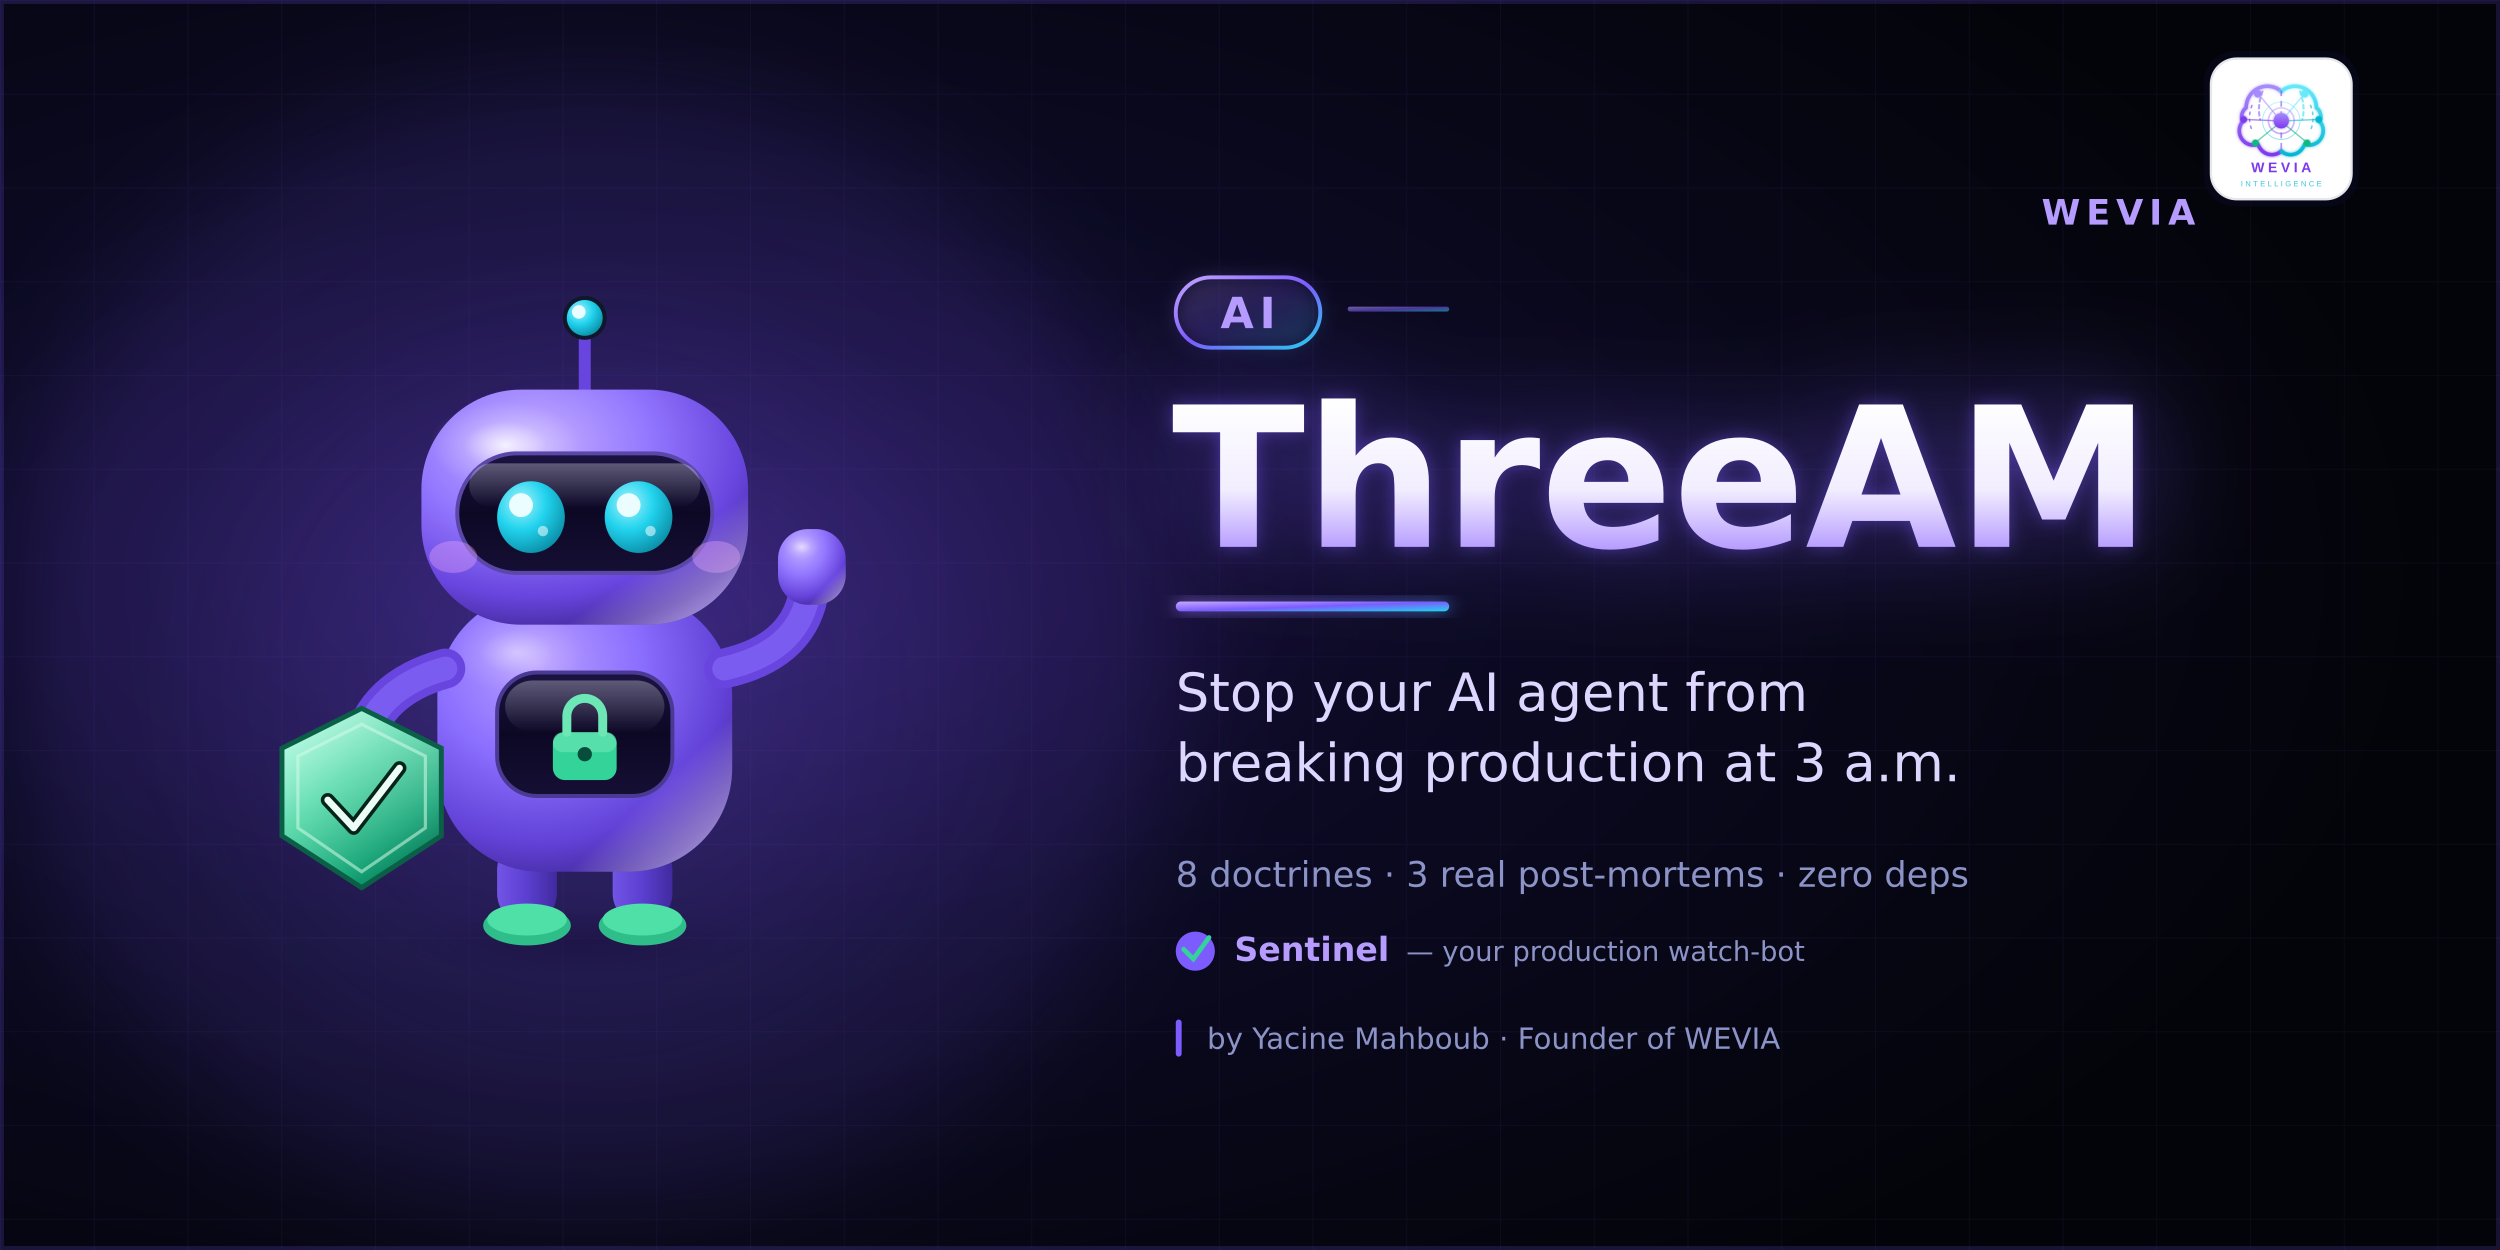
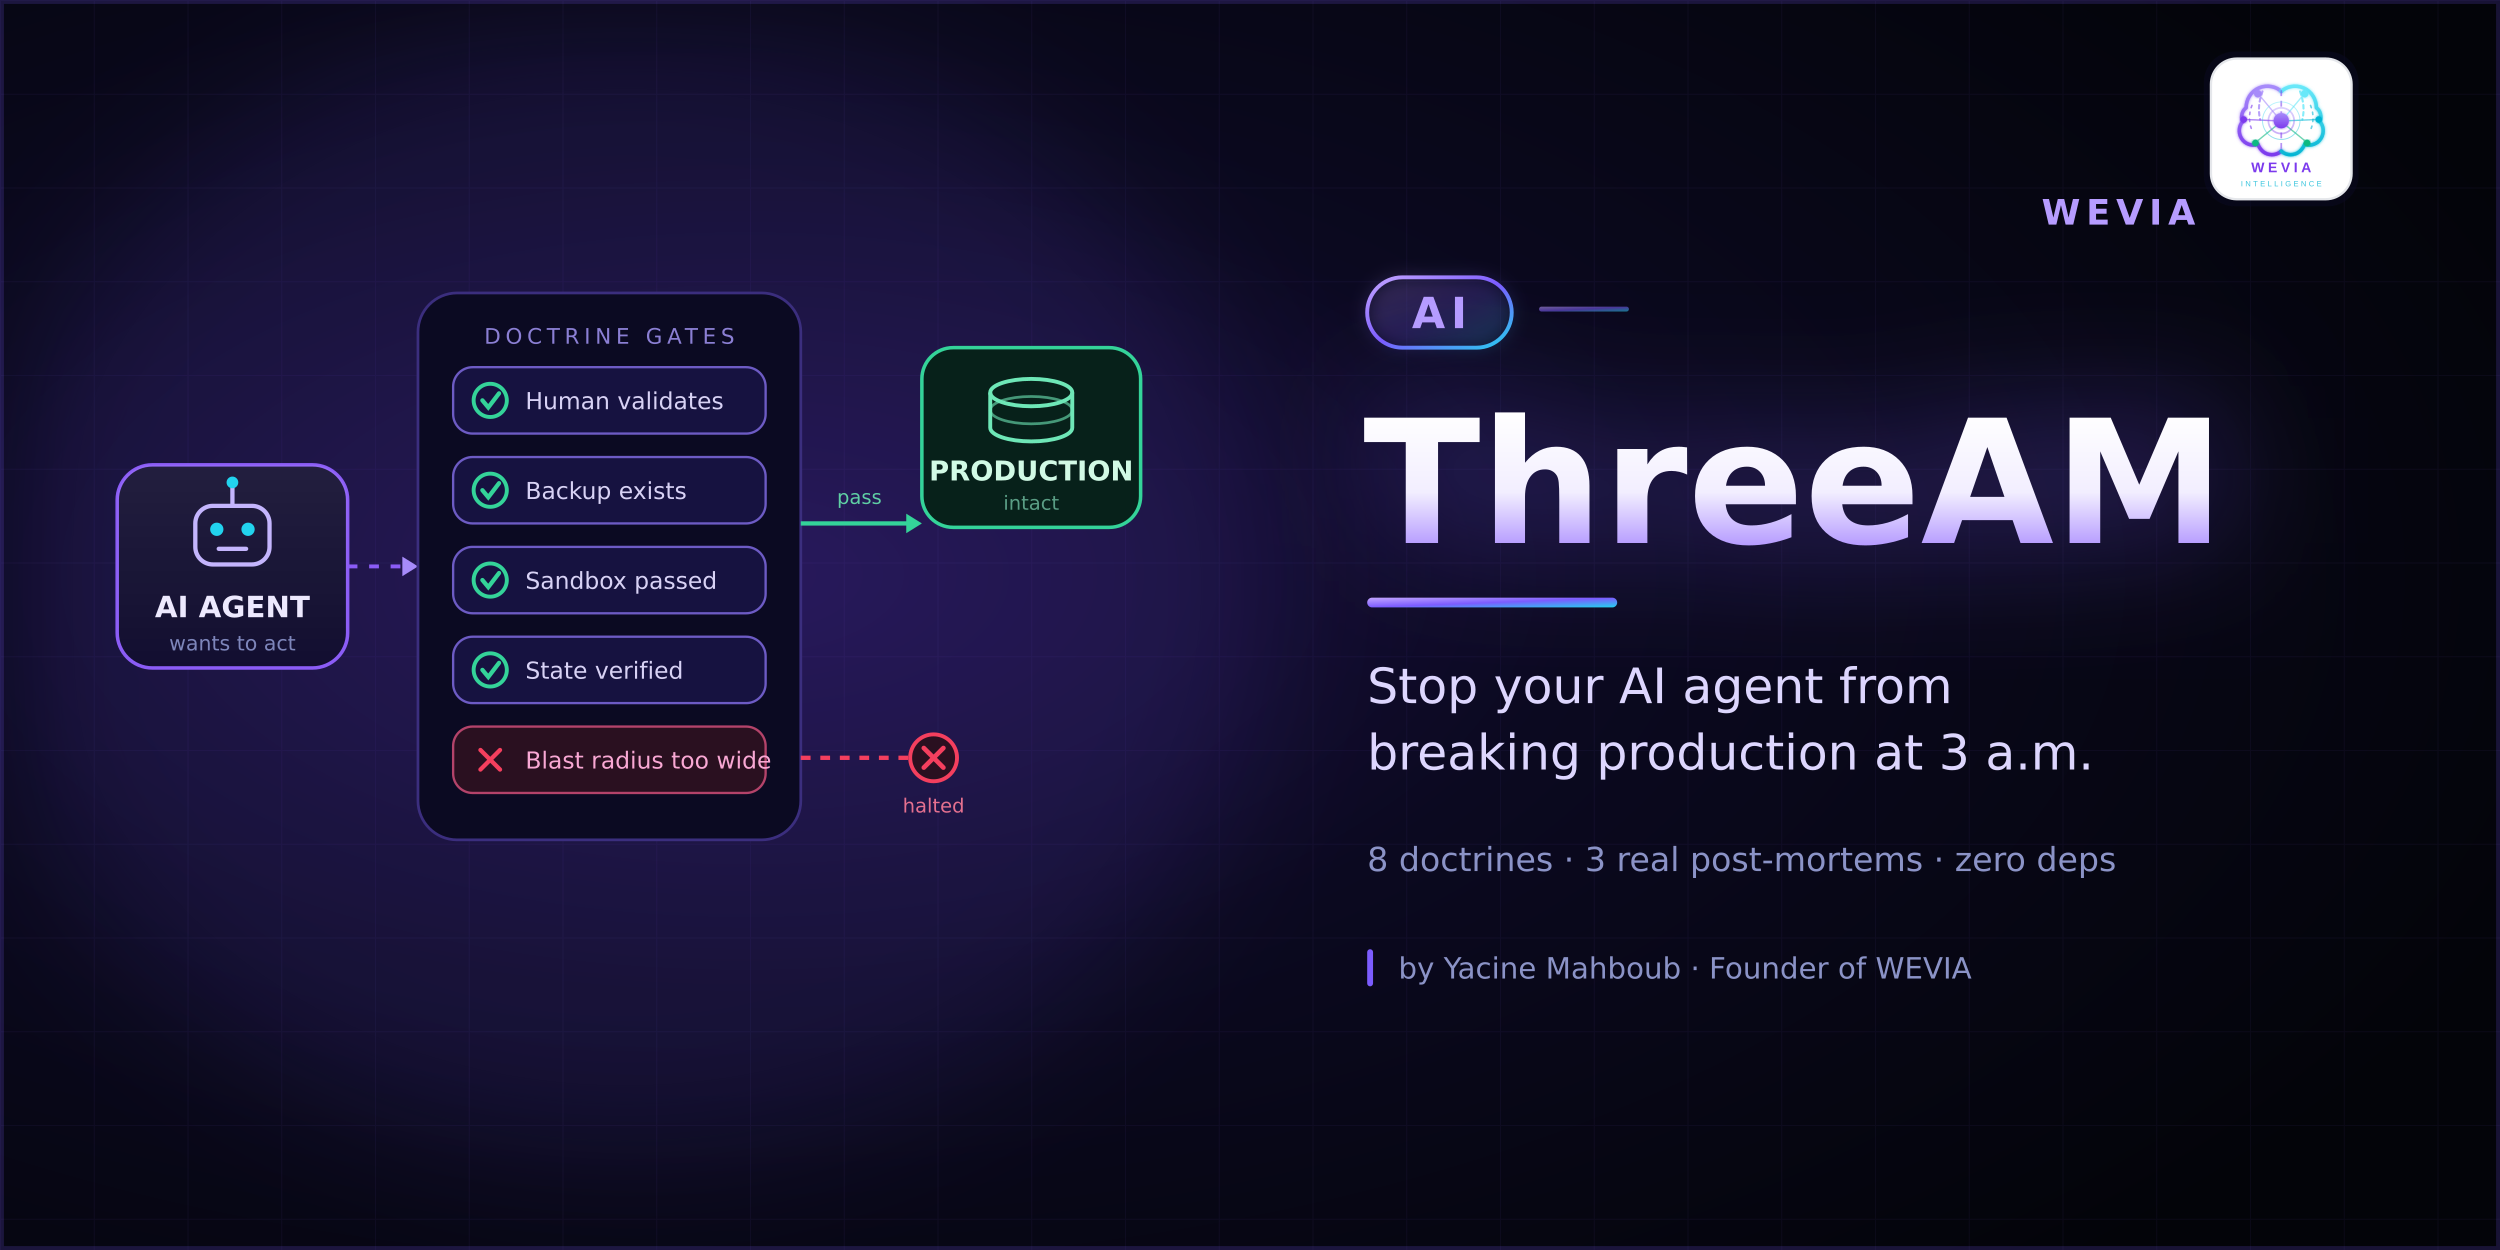
<svg xmlns="http://www.w3.org/2000/svg" viewBox="0 0 1280 640" width="1280" height="640">
  <defs>
-     <radialGradient id="amb" cx="0.26" cy="0.46" r="0.72">
-       <stop offset="0" stop-color="#241452" />
-       <stop offset="0.42" stop-color="#0c0a24" />
+     <radialGradient id="amb" cx="0.30" cy="0.46" r="0.76">
+       <stop offset="0" stop-color="#1d1148" />
+       <stop offset="0.44" stop-color="#0b0920" />
      <stop offset="1" stop-color="#030409" />
    </radialGradient>
    <linearGradient id="neon" x1="0" y1="0" x2="1" y2="1">
      <stop offset="0" stop-color="#C4A6FF" />
      <stop offset="0.5" stop-color="#7C5CFF" />
      <stop offset="1" stop-color="#22D3EE" />
    </linearGradient>
    <linearGradient id="txtg" x1="0" y1="0" x2="0" y2="1">
      <stop offset="0" stop-color="#FFFFFF" />
      <stop offset="0.6" stop-color="#F2EEFF" />
      <stop offset="1" stop-color="#B69CFF" />
    </linearGradient>
+     <linearGradient id="nodeGloss" x1="0" y1="0" x2="0" y2="1">
+       <stop offset="0" stop-color="#FFFFFF" stop-opacity="0.07" />
+       <stop offset="1" stop-color="#FFFFFF" stop-opacity="0" />
+     </linearGradient>
    <filter id="bL" x="-100%" y="-100%" width="300%" height="300%">
-       <feGaussianBlur stdDeviation="30" />
+       <feGaussianBlur stdDeviation="34" />
    </filter>
    <filter id="bS" x="-60%" y="-60%" width="220%" height="220%">
      <feGaussianBlur stdDeviation="4.5" />
    </filter>
    <pattern id="mesh" width="48" height="48" patternUnits="userSpaceOnUse">
-       <path d="M48 0H0V48" fill="none" stroke="#8B5CF6" stroke-opacity="0.06" stroke-width="1" />
+       <path d="M48 0H0V48" fill="none" stroke="#8B5CF6" stroke-opacity="0.055" stroke-width="1" />
    </pattern>
-     <radialGradient id="stage" cx="0.5" cy="0.5" r="0.5">
-       <stop offset="0" stop-color="#7C5CFF" stop-opacity="0.20" />
-       <stop offset="1" stop-color="#7C5CFF" stop-opacity="0" />
-     </radialGradient>
  </defs>
  <rect width="1280" height="640" fill="url(#amb)" />
  <rect width="1280" height="640" fill="url(#mesh)" />
-   <ellipse cx="300" cy="330" rx="300" ry="290" fill="#7C5CFF" opacity="0.14" filter="url(#bL)" />
-   <ellipse cx="300" cy="350" rx="230" ry="220" fill="url(#stage)" />
+   <ellipse cx="320" cy="300" rx="330" ry="290" fill="#7C5CFF" opacity="0.11" filter="url(#bL)" />
  <g transform="translate(1132,30) scale(0.6)">
    <rect x="-6" y="-6" width="132" height="132" rx="26" fill="#0a0a20" opacity="0.55" />
    <defs>
      <linearGradient id="wgl" x1="0" y1="0" x2="0" y2="1">
        <stop offset="0%" stop-color="#a78bfa" />
        <stop offset="100%" stop-color="#7c3aed" />
      </linearGradient>
      <linearGradient id="wgr" x1="0" y1="0" x2="0" y2="1">
        <stop offset="0%" stop-color="#67e8f9" />
        <stop offset="100%" stop-color="#06b6d4" />
      </linearGradient>
      <filter id="wglow">
        <feGaussianBlur stdDeviation="1.5" result="b" />
        <feMerge>
          <feMergeNode in="b" />
          <feMergeNode in="SourceGraphic" />
        </feMerge>
      </filter>
    </defs>
    <rect width="120" height="120" rx="22" fill="#ffffff" stroke="#e5e7eb" stroke-width="2" />
    <path d="     M60,28     C56,24 48,22 41,25     C34,28 30,35 30,42     C27,44 25,49 27,54     C24,57 23,63 26,68     C29,73 35,75 40,73     C42,78 46,82 52,82     C57,82 60,79 60,79   " fill="none" stroke="url(#wgl)" stroke-width="3" stroke-linecap="round" stroke-linejoin="round" filter="url(#wglow)" />
    <path d="M44,28 C41,36 40,44 42,52" fill="none" stroke="#a78bfa" stroke-width="1.8" stroke-dasharray="3,3" stroke-linecap="round" opacity="0.8" />
    <path d="M35,40 C32,47 32,56 36,63" fill="none" stroke="#7c3aed" stroke-width="1.4" stroke-dasharray="2,4" stroke-linecap="round" opacity="0.6" />
    <path d="     M60,28     C64,24 72,22 79,25     C86,28 90,35 90,42     C93,44 95,49 93,54     C96,57 97,63 94,68     C91,73 85,75 80,73     C78,78 74,82 68,82     C63,82 60,79 60,79   " fill="none" stroke="url(#wgr)" stroke-width="3" stroke-linecap="round" stroke-linejoin="round" filter="url(#wglow)" />
    <path d="M76,28 C79,36 80,44 78,52" fill="none" stroke="#67e8f9" stroke-width="1.8" stroke-dasharray="3,3" stroke-linecap="round" opacity="0.8" />
    <path d="M85,40 C88,47 88,56 84,63" fill="none" stroke="#06b6d4" stroke-width="1.4" stroke-dasharray="2,4" stroke-linecap="round" opacity="0.6" />
    <line x1="60" y1="27" x2="60" y2="80" stroke="#7c3aed" stroke-width="1.5" stroke-dasharray="5,4" opacity="0.55" />
    <circle cx="40" cy="30" r="3.2" fill="#a78bfa" filter="url(#wglow)" />
    <circle cx="28" cy="52" r="2.8" fill="#7c3aed" filter="url(#wglow)" />
    <circle cx="38" cy="72" r="2.8" fill="#10b981" filter="url(#wglow)" />
    <circle cx="80" cy="30" r="3.2" fill="#67e8f9" filter="url(#wglow)" />
    <circle cx="92" cy="52" r="2.8" fill="#06b6d4" filter="url(#wglow)" />
    <circle cx="82" cy="72" r="2.8" fill="#10b981" filter="url(#wglow)" />
    <line x1="42" y1="32" x2="57" y2="50" stroke="#a78bfa" stroke-width="1.2" opacity="0.6" />
    <line x1="30" y1="52" x2="54" y2="53" stroke="#7c3aed" stroke-width="1.2" opacity="0.6" />
    <line x1="40" y1="70" x2="56" y2="57" stroke="#10b981" stroke-width="1.2" opacity="0.6" />
    <line x1="78" y1="32" x2="63" y2="50" stroke="#67e8f9" stroke-width="1.2" opacity="0.6" />
    <line x1="90" y1="52" x2="66" y2="53" stroke="#06b6d4" stroke-width="1.2" opacity="0.6" />
    <line x1="80" y1="70" x2="64" y2="57" stroke="#10b981" stroke-width="1.2" opacity="0.6" />
    <circle cx="60" cy="53" r="6.5" fill="url(#wgl)" filter="url(#wglow)" />
    <circle cx="60" cy="53" r="11" fill="none" stroke="url(#wgl)" stroke-width="1.5" opacity="0.4" />
    <circle cx="60" cy="53" r="16" fill="none" stroke="url(#wgr)" stroke-width="0.8" opacity="0.45" />
    <text x="60" y="97" font-family="Arial Black,Arial" font-weight="900" font-size="12" fill="#7c3aed" text-anchor="middle" letter-spacing="3">WEVIA</text>
    <text x="60" y="109" font-family="Arial,sans-serif" font-size="6.5" fill="#06b6d4" text-anchor="middle" letter-spacing="2" opacity="0.8">INTELLIGENCE</text>
  </g>
  <text x="1124" y="115" text-anchor="end" font-family="DejaVu Sans" font-weight="bold" font-size="18" fill="#B69CFF" letter-spacing="3">WEVIA</text>
-   <g transform="translate(126,124) scale(1.02)">
-     <defs>
-       <radialGradient id="s_body" cx="0.34" cy="0.26" r="0.82">
-         <stop offset="0" stop-color="#B9A0FF" />
-         <stop offset="0.42" stop-color="#8B6FFF" />
-         <stop offset="0.78" stop-color="#6141D6" />
-         <stop offset="1" stop-color="#3F2795" />
-       </radialGradient>
-       <radialGradient id="s_head" cx="0.34" cy="0.24" r="0.8">
-         <stop offset="0" stop-color="#C6B1FF" />
-         <stop offset="0.45" stop-color="#9377FF" />
-         <stop offset="0.8" stop-color="#6845DE" />
-         <stop offset="1" stop-color="#452B9E" />
-       </radialGradient>
-       <linearGradient id="s_rim" x1="0" y1="0" x2="1" y2="1">
-         <stop offset="0" stop-color="#E9DEFF" stop-opacity="0" />
-         <stop offset="0.72" stop-color="#E9DEFF" stop-opacity="0" />
-         <stop offset="1" stop-color="#DCC9FF" stop-opacity="0.85" />
-       </linearGradient>
-       <radialGradient id="s_spec" cx="0.5" cy="0.5" r="0.5">
-         <stop offset="0" stop-color="#FFFFFF" stop-opacity="0.85" />
-         <stop offset="0.55" stop-color="#FFFFFF" stop-opacity="0.18" />
-         <stop offset="1" stop-color="#FFFFFF" stop-opacity="0" />
-       </radialGradient>
-       <radialGradient id="s_shadow" cx="0.5" cy="0.5" r="0.5">
-         <stop offset="0" stop-color="#1A0F3D" stop-opacity="0.55" />
-         <stop offset="0.6" stop-color="#1A0F3D" stop-opacity="0.18" />
-         <stop offset="1" stop-color="#1A0F3D" stop-opacity="0" />
-       </radialGradient>
-       <linearGradient id="s_visor" x1="0" y1="0" x2="0" y2="1">
-         <stop offset="0" stop-color="#1B1442" />
-         <stop offset="0.5" stop-color="#0C0824" />
-         <stop offset="1" stop-color="#160F35" />
-       </linearGradient>
-       <linearGradient id="s_gloss" x1="0" y1="0" x2="0" y2="1">
-         <stop offset="0" stop-color="#FFFFFF" stop-opacity="0.30" />
-         <stop offset="1" stop-color="#FFFFFF" stop-opacity="0" />
-       </linearGradient>
-       <linearGradient id="s_shield" x1="0.15" y1="0" x2="0.9" y2="1">
-         <stop offset="0" stop-color="#7DF7CE" />
-         <stop offset="0.35" stop-color="#34D399" />
-         <stop offset="0.72" stop-color="#12A374" />
-         <stop offset="1" stop-color="#0A6E52" />
-       </linearGradient>
-       <linearGradient id="s_shieldGloss" x1="0" y1="0" x2="0.4" y2="1">
-         <stop offset="0" stop-color="#FFFFFF" stop-opacity="0.55" />
-         <stop offset="1" stop-color="#FFFFFF" stop-opacity="0" />
-       </linearGradient>
-       <radialGradient id="s_eye" cx="0.35" cy="0.3" r="0.75">
-         <stop offset="0" stop-color="#A5F3FC" />
-         <stop offset="0.5" stop-color="#22D3EE" />
-         <stop offset="1" stop-color="#0B8FA8" />
-       </radialGradient>
-       <linearGradient id="s_leg" x1="0" y1="0" x2="1" y2="0">
-         <stop offset="0" stop-color="#7355E6" />
-         <stop offset="0.5" stop-color="#5B3FD0" />
-         <stop offset="1" stop-color="#412A9E" />
-       </linearGradient>
-     </defs>
-     <ellipse cx="170" cy="352" rx="92" ry="18" fill="url(#s_shadow)" />
+   <g font-family="DejaVu Sans">
+     <g transform="translate(60,290)">
+       <rect x="0" y="-52" width="118" height="104" rx="18" fill="#120e30" stroke="#8B5CF6" stroke-width="1.8" />
+       <rect x="0" y="-52" width="118" height="104" rx="18" fill="url(#nodeGloss)" />
+       <g transform="translate(59,-16)">
+         <rect x="-19" y="-15" width="38" height="30" rx="9" fill="none" stroke="#C4B5FD" stroke-width="2.2" />
+         <circle cx="-8" cy="-3" r="3.4" fill="#22D3EE" />
+         <circle cx="8" cy="-3" r="3.4" fill="#22D3EE" />
+         <path d="M-7,7 L7,7" stroke="#C4B5FD" stroke-width="2.2" stroke-linecap="round" />
+         <path d="M0,-15 L0,-24" stroke="#C4B5FD" stroke-width="2.2" stroke-linecap="round" />
+         <circle cx="0" cy="-27" r="3" fill="#22D3EE" />
+       </g>
+       <text x="59" y="26" text-anchor="middle" font-size="15" font-weight="bold" fill="#EDE9FE">AI AGENT</text>
+       <text x="59" y="43" text-anchor="middle" font-size="10.5" fill="#7E86BB">wants to act</text>
+     </g>
+     <path d="M178,290 L212,290" stroke="#8B5CF6" stroke-width="2" stroke-dasharray="5 6" />
+     <path d="M206,285 L214,290 L206,295 Z" fill="#A78BFA" />
+     <rect x="214" y="150" width="196" height="280" rx="20" fill="#0b0a22" stroke="#3B2E7E" stroke-width="1.4" />
+     <text x="312" y="176" text-anchor="middle" font-size="11" fill="#8B7FD4" letter-spacing="2.4">DOCTRINE GATES</text>
    <g>
-       <rect x="126" y="300" width="30" height="42" rx="15" fill="url(#s_leg)" />
-       <rect x="184" y="300" width="30" height="42" rx="15" fill="url(#s_leg)" />
-       <ellipse cx="141" cy="343" rx="22" ry="10" fill="#2FBE8A" />
-       <ellipse cx="141" cy="340" rx="20" ry="8" fill="#4FE0A8" />
-       <ellipse cx="199" cy="343" rx="22" ry="10" fill="#2FBE8A" />
-       <ellipse cx="199" cy="340" rx="20" ry="8" fill="#4FE0A8" />
+       <g transform="translate(232,204)">
+         <rect x="0" y="-16" width="160" height="34" rx="10" fill="#161240" stroke="#6D5BC4" stroke-width="1.2" />
+         <circle cx="19" cy="1" r="8.5" fill="none" stroke="#34D399" stroke-width="2" />
+         <path d="M15,1 L18,4.6 L23.5,-2.6" stroke="#34D399" stroke-width="2.2" fill="none" stroke-linecap="round" />
+         <text x="37" y="5.5" font-size="12" fill="#D8D2F5">Human validates</text>
+       </g>
+       <g transform="translate(232,250)">
+         <rect x="0" y="-16" width="160" height="34" rx="10" fill="#161240" stroke="#6D5BC4" stroke-width="1.2" />
+         <circle cx="19" cy="1" r="8.5" fill="none" stroke="#34D399" stroke-width="2" />
+         <path d="M15,1 L18,4.6 L23.5,-2.6" stroke="#34D399" stroke-width="2.2" fill="none" stroke-linecap="round" />
+         <text x="37" y="5.5" font-size="12" fill="#D8D2F5">Backup exists</text>
+       </g>
+       <g transform="translate(232,296)">
+         <rect x="0" y="-16" width="160" height="34" rx="10" fill="#161240" stroke="#6D5BC4" stroke-width="1.2" />
+         <circle cx="19" cy="1" r="8.5" fill="none" stroke="#34D399" stroke-width="2" />
+         <path d="M15,1 L18,4.6 L23.5,-2.6" stroke="#34D399" stroke-width="2.2" fill="none" stroke-linecap="round" />
+         <text x="37" y="5.5" font-size="12" fill="#D8D2F5">Sandbox passed</text>
+       </g>
+       <g transform="translate(232,342)">
+         <rect x="0" y="-16" width="160" height="34" rx="10" fill="#161240" stroke="#6D5BC4" stroke-width="1.2" />
+         <circle cx="19" cy="1" r="8.5" fill="none" stroke="#34D399" stroke-width="2" />
+         <path d="M15,1 L18,4.6 L23.5,-2.6" stroke="#34D399" stroke-width="2.2" fill="none" stroke-linecap="round" />
+         <text x="37" y="5.5" font-size="12" fill="#D8D2F5">State verified</text>
+       </g>
+       <g transform="translate(232,388)">
+         <rect x="0" y="-16" width="160" height="34" rx="10" fill="#2a1020" stroke="#B4436A" stroke-width="1.2" />
+         <g stroke="#F43F5E" stroke-width="2.2" stroke-linecap="round">
+           <path d="M14,-4 L24,6" />
+           <path d="M24,-4 L14,6" />
+         </g>
+         <text x="37" y="5.5" font-size="12" fill="#F9A8D4">Blast radius too wide</text>
+       </g>
    </g>
-     <path d="M170,74 L170,44" stroke="#6845DE" stroke-width="6" stroke-linecap="round" />
-     <circle cx="170" cy="38" r="11" fill="#0F172A" />
-     <circle cx="170" cy="38" r="9" fill="url(#s_eye)" />
-     <circle cx="167" cy="35" r="3.4" fill="#F0FEFF" opacity="0.95" />
-     <rect x="96" y="176" width="148" height="140" rx="52" fill="url(#s_body)" />
-     <rect x="96" y="176" width="148" height="140" rx="52" fill="url(#s_rim)" />
-     <ellipse cx="136" cy="206" rx="34" ry="20" fill="url(#s_spec)" opacity="0.55" />
-     <rect x="126" y="216" width="88" height="62" rx="20" fill="url(#s_visor)" stroke="#4B3A94" stroke-width="2" />
-     <rect x="130" y="220" width="80" height="26" rx="14" fill="url(#s_gloss)" />
-     <g transform="translate(170,250)">
-       <rect x="-16" y="-4" width="32" height="24" rx="6" fill="#34D399" />
-       <rect x="-16" y="-4" width="32" height="10" rx="5" fill="#6EE7B7" opacity="0.6" />
-       <path d="M-9,-4 L-9,-12 A9,9 0 0 1 9,-12 L9,-4" fill="none" stroke="#6EE7B7" stroke-width="4.5" stroke-linecap="round" />
-       <circle cx="0" cy="7" r="3.6" fill="#064E3B" />
+     <path d="M410,268 L470,268" stroke="#34D399" stroke-width="2.2" />
+     <path d="M464,263 L472,268 L464,273 Z" fill="#34D399" />
+     <text x="440" y="258" text-anchor="middle" font-size="10" fill="#5FCFA4">pass</text>
+     <path d="M410,388 L470,388" stroke="#F43F5E" stroke-width="2.2" stroke-dasharray="5 5" />
+     <g transform="translate(478,388)">
+       <circle r="12" fill="#2a1020" stroke="#F43F5E" stroke-width="2" />
+       <path d="M-5,-5 L5,5 M5,-5 L-5,5" stroke="#F43F5E" stroke-width="2.4" stroke-linecap="round" />
    </g>
-     <rect x="88" y="74" width="164" height="118" rx="50" fill="url(#s_head)" />
-     <rect x="88" y="74" width="164" height="118" rx="50" fill="url(#s_rim)" />
-     <ellipse cx="130" cy="102" rx="38" ry="22" fill="url(#s_spec)" />
-     <rect x="106" y="106" width="128" height="60" rx="30" fill="url(#s_visor)" stroke="#5B47A8" stroke-width="2" />
-     <rect x="112" y="111" width="116" height="22" rx="11" fill="url(#s_gloss)" />
-     <g>
-       <ellipse cx="143" cy="138" rx="17" ry="18" fill="url(#s_eye)" />
-       <ellipse cx="197" cy="138" rx="17" ry="18" fill="url(#s_eye)" />
-       <circle cx="138" cy="132" r="6" fill="#F0FEFF" opacity="0.95" />
-       <circle cx="192" cy="132" r="6" fill="#F0FEFF" opacity="0.95" />
-       <circle cx="149" cy="145" r="2.6" fill="#F0FEFF" opacity="0.55" />
-       <circle cx="203" cy="145" r="2.6" fill="#F0FEFF" opacity="0.55" />
-     </g>
-     <ellipse cx="104" cy="158" rx="12" ry="8" fill="#F0ABFC" opacity="0.35" />
-     <ellipse cx="236" cy="158" rx="12" ry="8" fill="#F0ABFC" opacity="0.35" />
-     <path d="M100,214 Q64,224 58,254" fill="none" stroke="#6845DE" stroke-width="20" stroke-linecap="round" />
-     <path d="M100,214 Q64,224 58,254" fill="none" stroke="#8B6FFF" stroke-width="12" stroke-linecap="round" opacity="0.55" />
-     <g transform="translate(58,278)">
-       <path d="M0,-44 L40,-24 L40,20 L0,46 L-40,20 L-40,-24 Z" fill="url(#s_shield)" />
-       <path d="M0,-44 L40,-24 L40,20 L0,46 L-40,20 L-40,-24 Z" fill="url(#s_shieldGloss)" />
-       <path d="M0,-44 L40,-24 L40,20 L0,46 L-40,20 L-40,-24 Z" fill="none" stroke="#0A5F46" stroke-width="2.5" />
-       <path d="M0,-36 L32,-20 L32,16 L0,38 L-32,16 L-32,-20 Z" fill="none" stroke="#D1FAE5" stroke-width="1.6" opacity="0.55" />
-       <path d="M-17,2 L-4,16 L19,-14" fill="none" stroke="#04241B" stroke-width="7" stroke-linecap="round" stroke-linejoin="round" />
-       <path d="M-17,2 L-4,16 L19,-14" fill="none" stroke="#ECFDF5" stroke-width="3.4" stroke-linecap="round" stroke-linejoin="round" />
-     </g>
-     <path d="M240,214 Q276,206 282,178" fill="none" stroke="#6845DE" stroke-width="20" stroke-linecap="round" />
-     <path d="M240,214 Q276,206 282,178" fill="none" stroke="#8B6FFF" stroke-width="12" stroke-linecap="round" opacity="0.55" />
-     <g transform="translate(284,164)">
-       <rect x="-17" y="-20" width="34" height="38" rx="15" fill="url(#s_head)" />
-       <rect x="-17" y="-20" width="34" height="38" rx="15" fill="url(#s_rim)" />
-       <ellipse cx="-5" cy="-11" rx="9" ry="6" fill="url(#s_spec)" opacity="0.6" />
+     <text x="478" y="416" text-anchor="middle" font-size="10" fill="#E4708F">halted</text>
+     <g transform="translate(472,224)">
+       <rect x="0" y="-46" width="112" height="92" rx="16" fill="#07211a" stroke="#34D399" stroke-width="1.8" />
+       <g transform="translate(56,-14)">
+         <ellipse cx="0" cy="-9" rx="21" ry="7" fill="none" stroke="#6EE7B7" stroke-width="2" />
+         <path d="M-21,-9 L-21,9 A21,7 0 0 0 21,9 L21,-9" fill="none" stroke="#6EE7B7" stroke-width="2" />
+         <ellipse cx="0" cy="0" rx="21" ry="7" fill="none" stroke="#6EE7B7" stroke-width="1.4" opacity="0.6" />
+       </g>
+       <text x="56" y="22" text-anchor="middle" font-size="14" font-weight="bold" fill="#D1FAE5">PRODUCTION</text>
+       <text x="56" y="37" text-anchor="middle" font-size="10" fill="#5A9E85">intact</text>
    </g>
  </g>
-   <g transform="translate(602,168)">
+   <g transform="translate(700,168)">
    <rect x="0" y="-26" width="74" height="36" rx="18" fill="url(#neon)" opacity="0.22" filter="url(#bS)" />
    <rect x="0" y="-26" width="74" height="36" rx="18" fill="none" stroke="url(#neon)" stroke-width="2" />
    <text x="37" y="0" text-anchor="middle" font-family="DejaVu Sans" font-weight="bold" font-size="22" fill="#B69CFF" letter-spacing="3">AI</text>
-     <rect x="88" y="-11" width="52" height="2.5" rx="1.2" fill="url(#neon)" opacity="0.55" />
+     <rect x="88" y="-11" width="46" height="2.5" rx="1.2" fill="url(#neon)" opacity="0.55" />
  </g>
  <g font-family="DejaVu Sans" font-weight="bold">
-     <text x="600" y="280" font-size="100" fill="#7C5CFF" opacity="0.55" filter="url(#bL)">ThreeAM</text>
-     <text x="600" y="280" font-size="100" fill="#7C5CFF" opacity="0.45" filter="url(#bS)">ThreeAM</text>
-     <text x="600" y="280" font-size="100" fill="url(#txtg)">ThreeAM</text>
+     <text x="698" y="278" font-size="88" fill="#7C5CFF" opacity="0.5" filter="url(#bL)">ThreeAM</text>
+     <text x="698" y="278" font-size="88" fill="url(#txtg)">ThreeAM</text>
  </g>
-   <rect x="602" y="308" width="140" height="5" rx="2.5" fill="url(#neon)" opacity="0.8" filter="url(#bS)" />
-   <rect x="602" y="308" width="140" height="5" rx="2.5" fill="url(#neon)" />
+   <rect x="700" y="306" width="128" height="5" rx="2.5" fill="url(#neon)" />
  <g font-family="DejaVu Sans">
-     <text x="602" y="364" font-size="27" fill="#DDD6FE">Stop your AI agent from</text>
-     <text x="602" y="400" font-size="27" fill="#DDD6FE">breaking production at 3 a.m.</text>
-     <text x="602" y="454" font-size="18" fill="#8B93C7">8 doctrines · 3 real post-mortems · zero deps</text>
-   </g>
-   <g transform="translate(602,492)">
-     <circle cx="10" cy="-5" r="10" fill="#7C5CFF" />
-     <path d="M4,-6 L9,-1 L17,-12" fill="none" stroke="#34D399" stroke-width="2.4" stroke-linecap="round" />
-     <text x="30" y="0" font-family="DejaVu Sans" font-weight="bold" font-size="17" fill="#B69CFF">Sentinel</text>
-     <text x="118" y="0" font-family="DejaVu Sans" font-size="14" fill="#8B93C7">— your production watch-bot</text>
+     <text x="700" y="360" font-size="25" fill="#DDD6FE">Stop your AI agent from</text>
+     <text x="700" y="394" font-size="25" fill="#DDD6FE">breaking production at 3 a.m.</text>
+     <text x="700" y="446" font-size="17" fill="#8B93C7">8 doctrines · 3 real post-mortems · zero deps</text>
  </g>
  <g font-family="DejaVu Sans">
-     <rect x="602" y="522" width="3" height="19" rx="1.5" fill="#7C5CFF" />
-     <text x="618" y="537" font-size="15" fill="#8B93C7">by Yacine Mahboub · Founder of WEVIA</text>
+     <rect x="700" y="486" width="3" height="19" rx="1.5" fill="#7C5CFF" />
+     <text x="716" y="501" font-size="15" fill="#8B93C7">by Yacine Mahboub · Founder of WEVIA</text>
  </g>
  <rect x="1" y="1" width="1278" height="638" fill="none" stroke="#7C5CFF" stroke-opacity="0.18" stroke-width="2" />
</svg>
